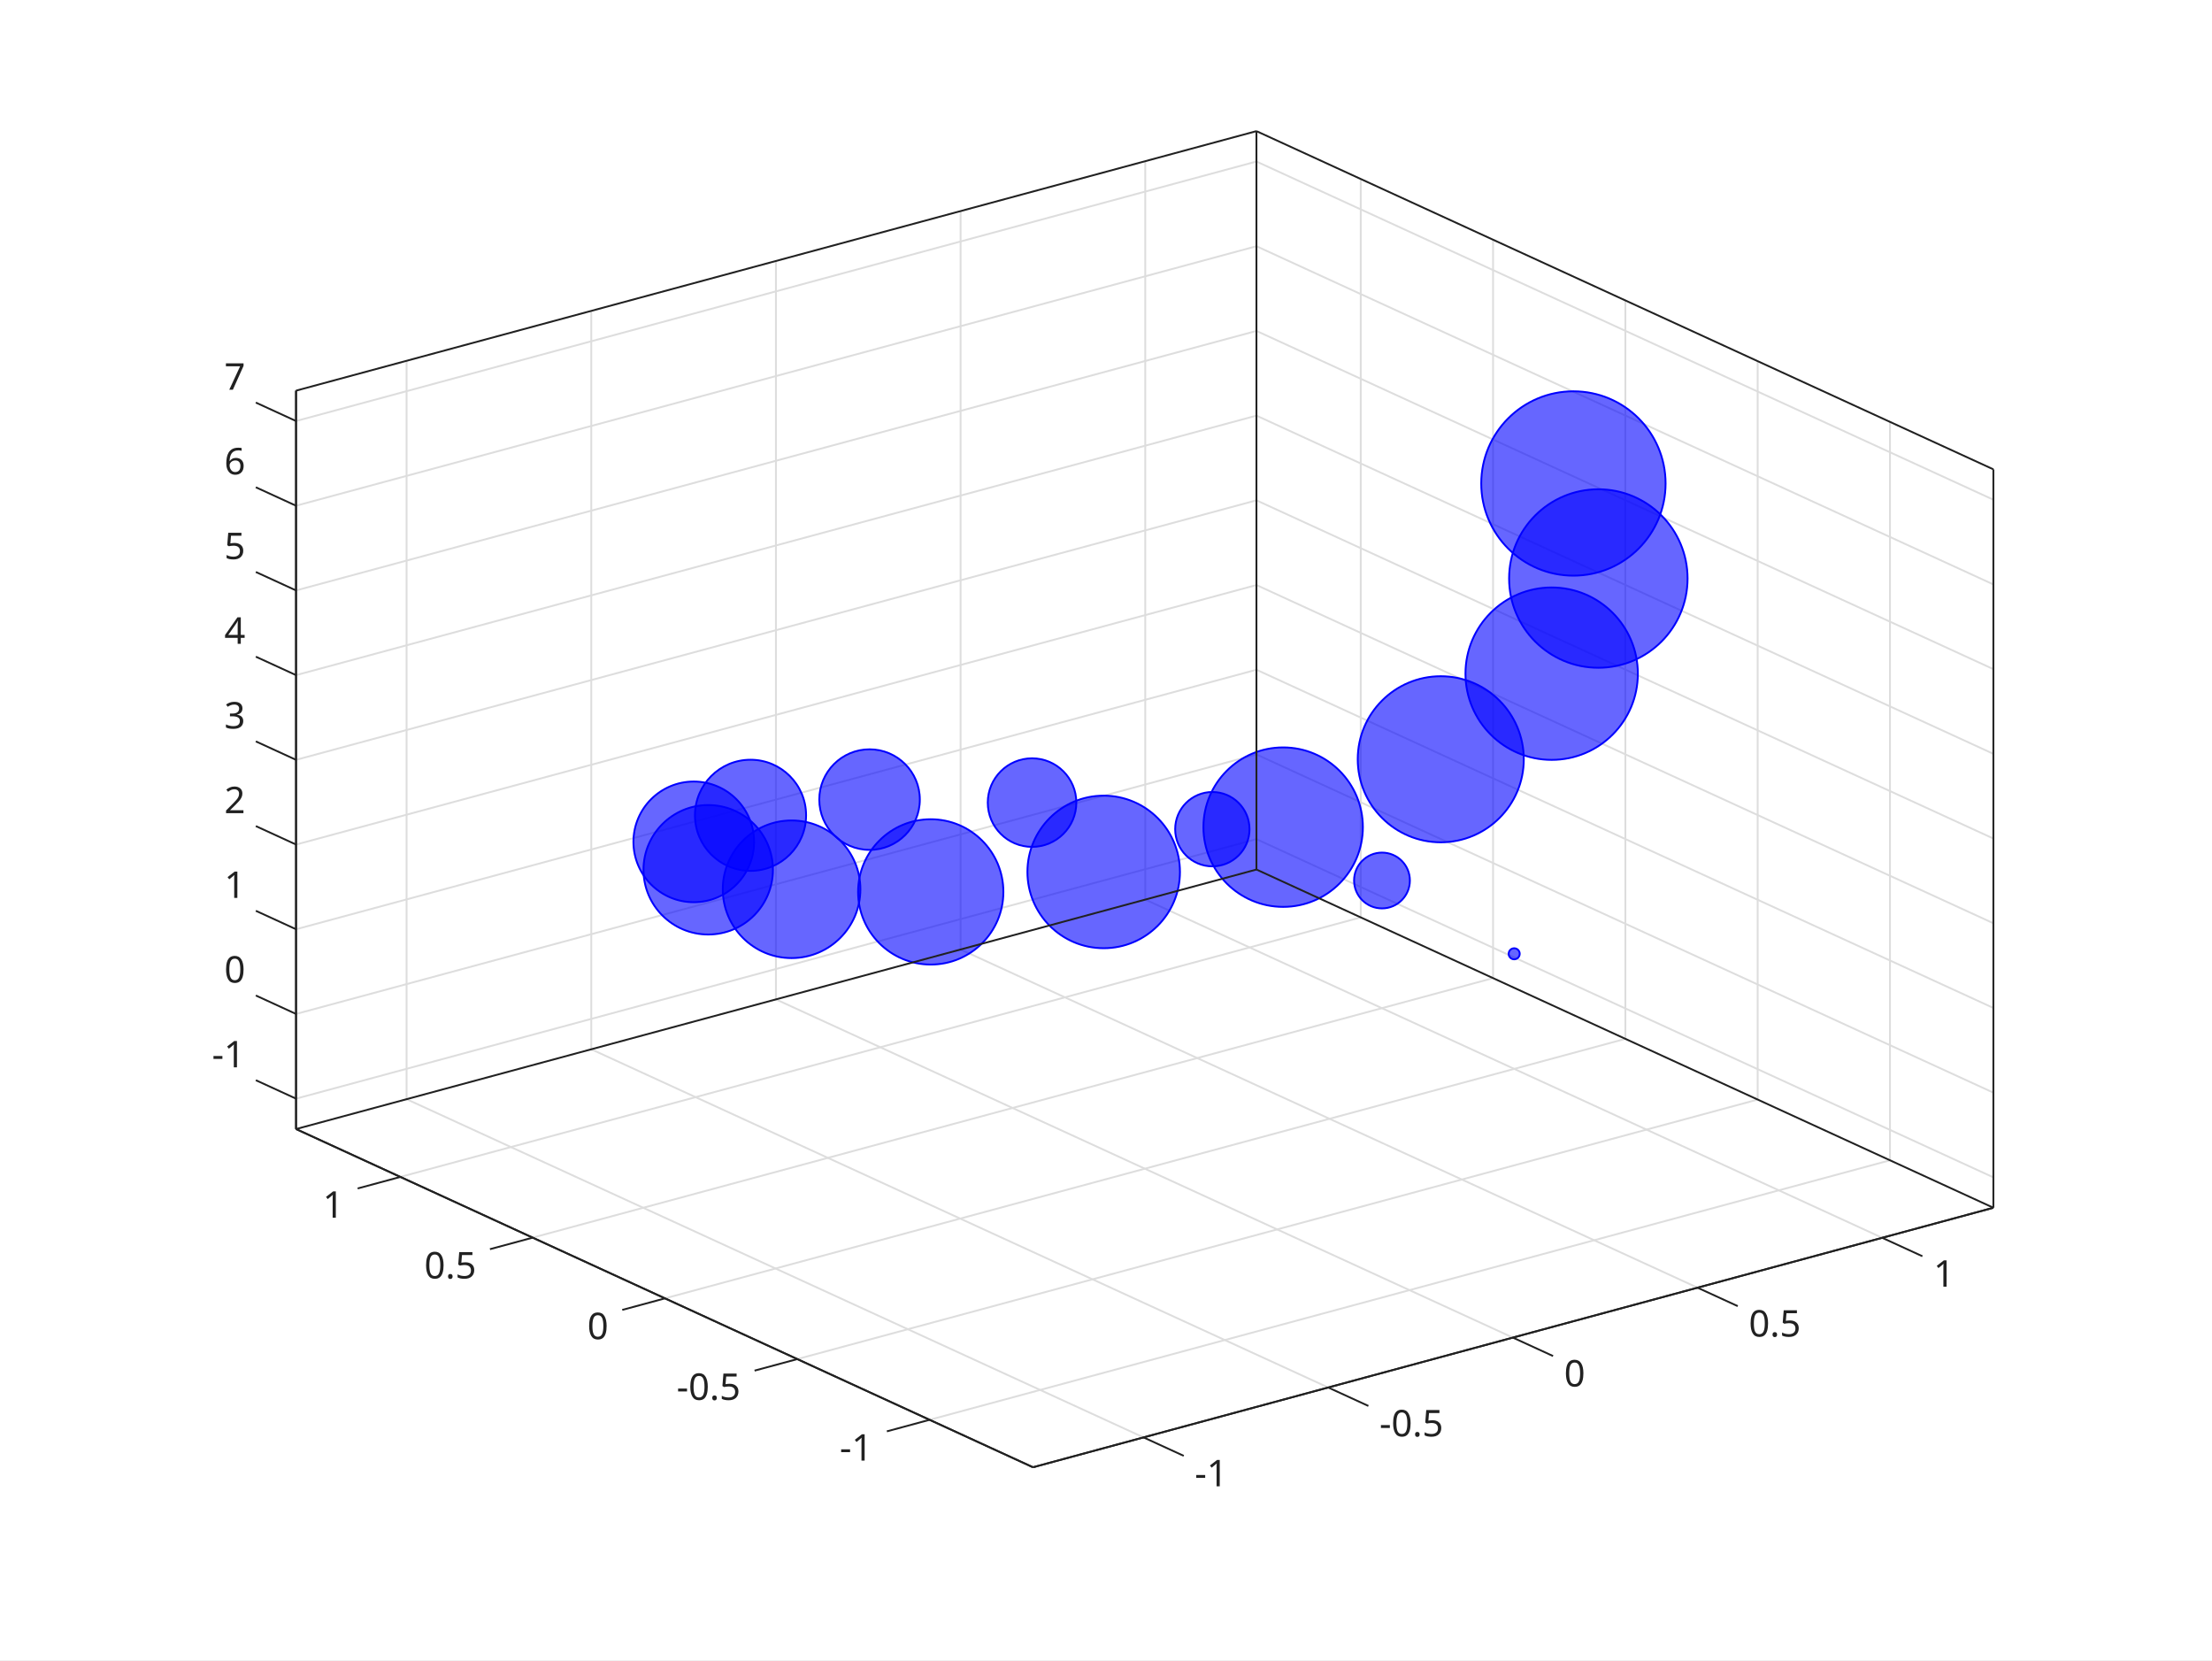
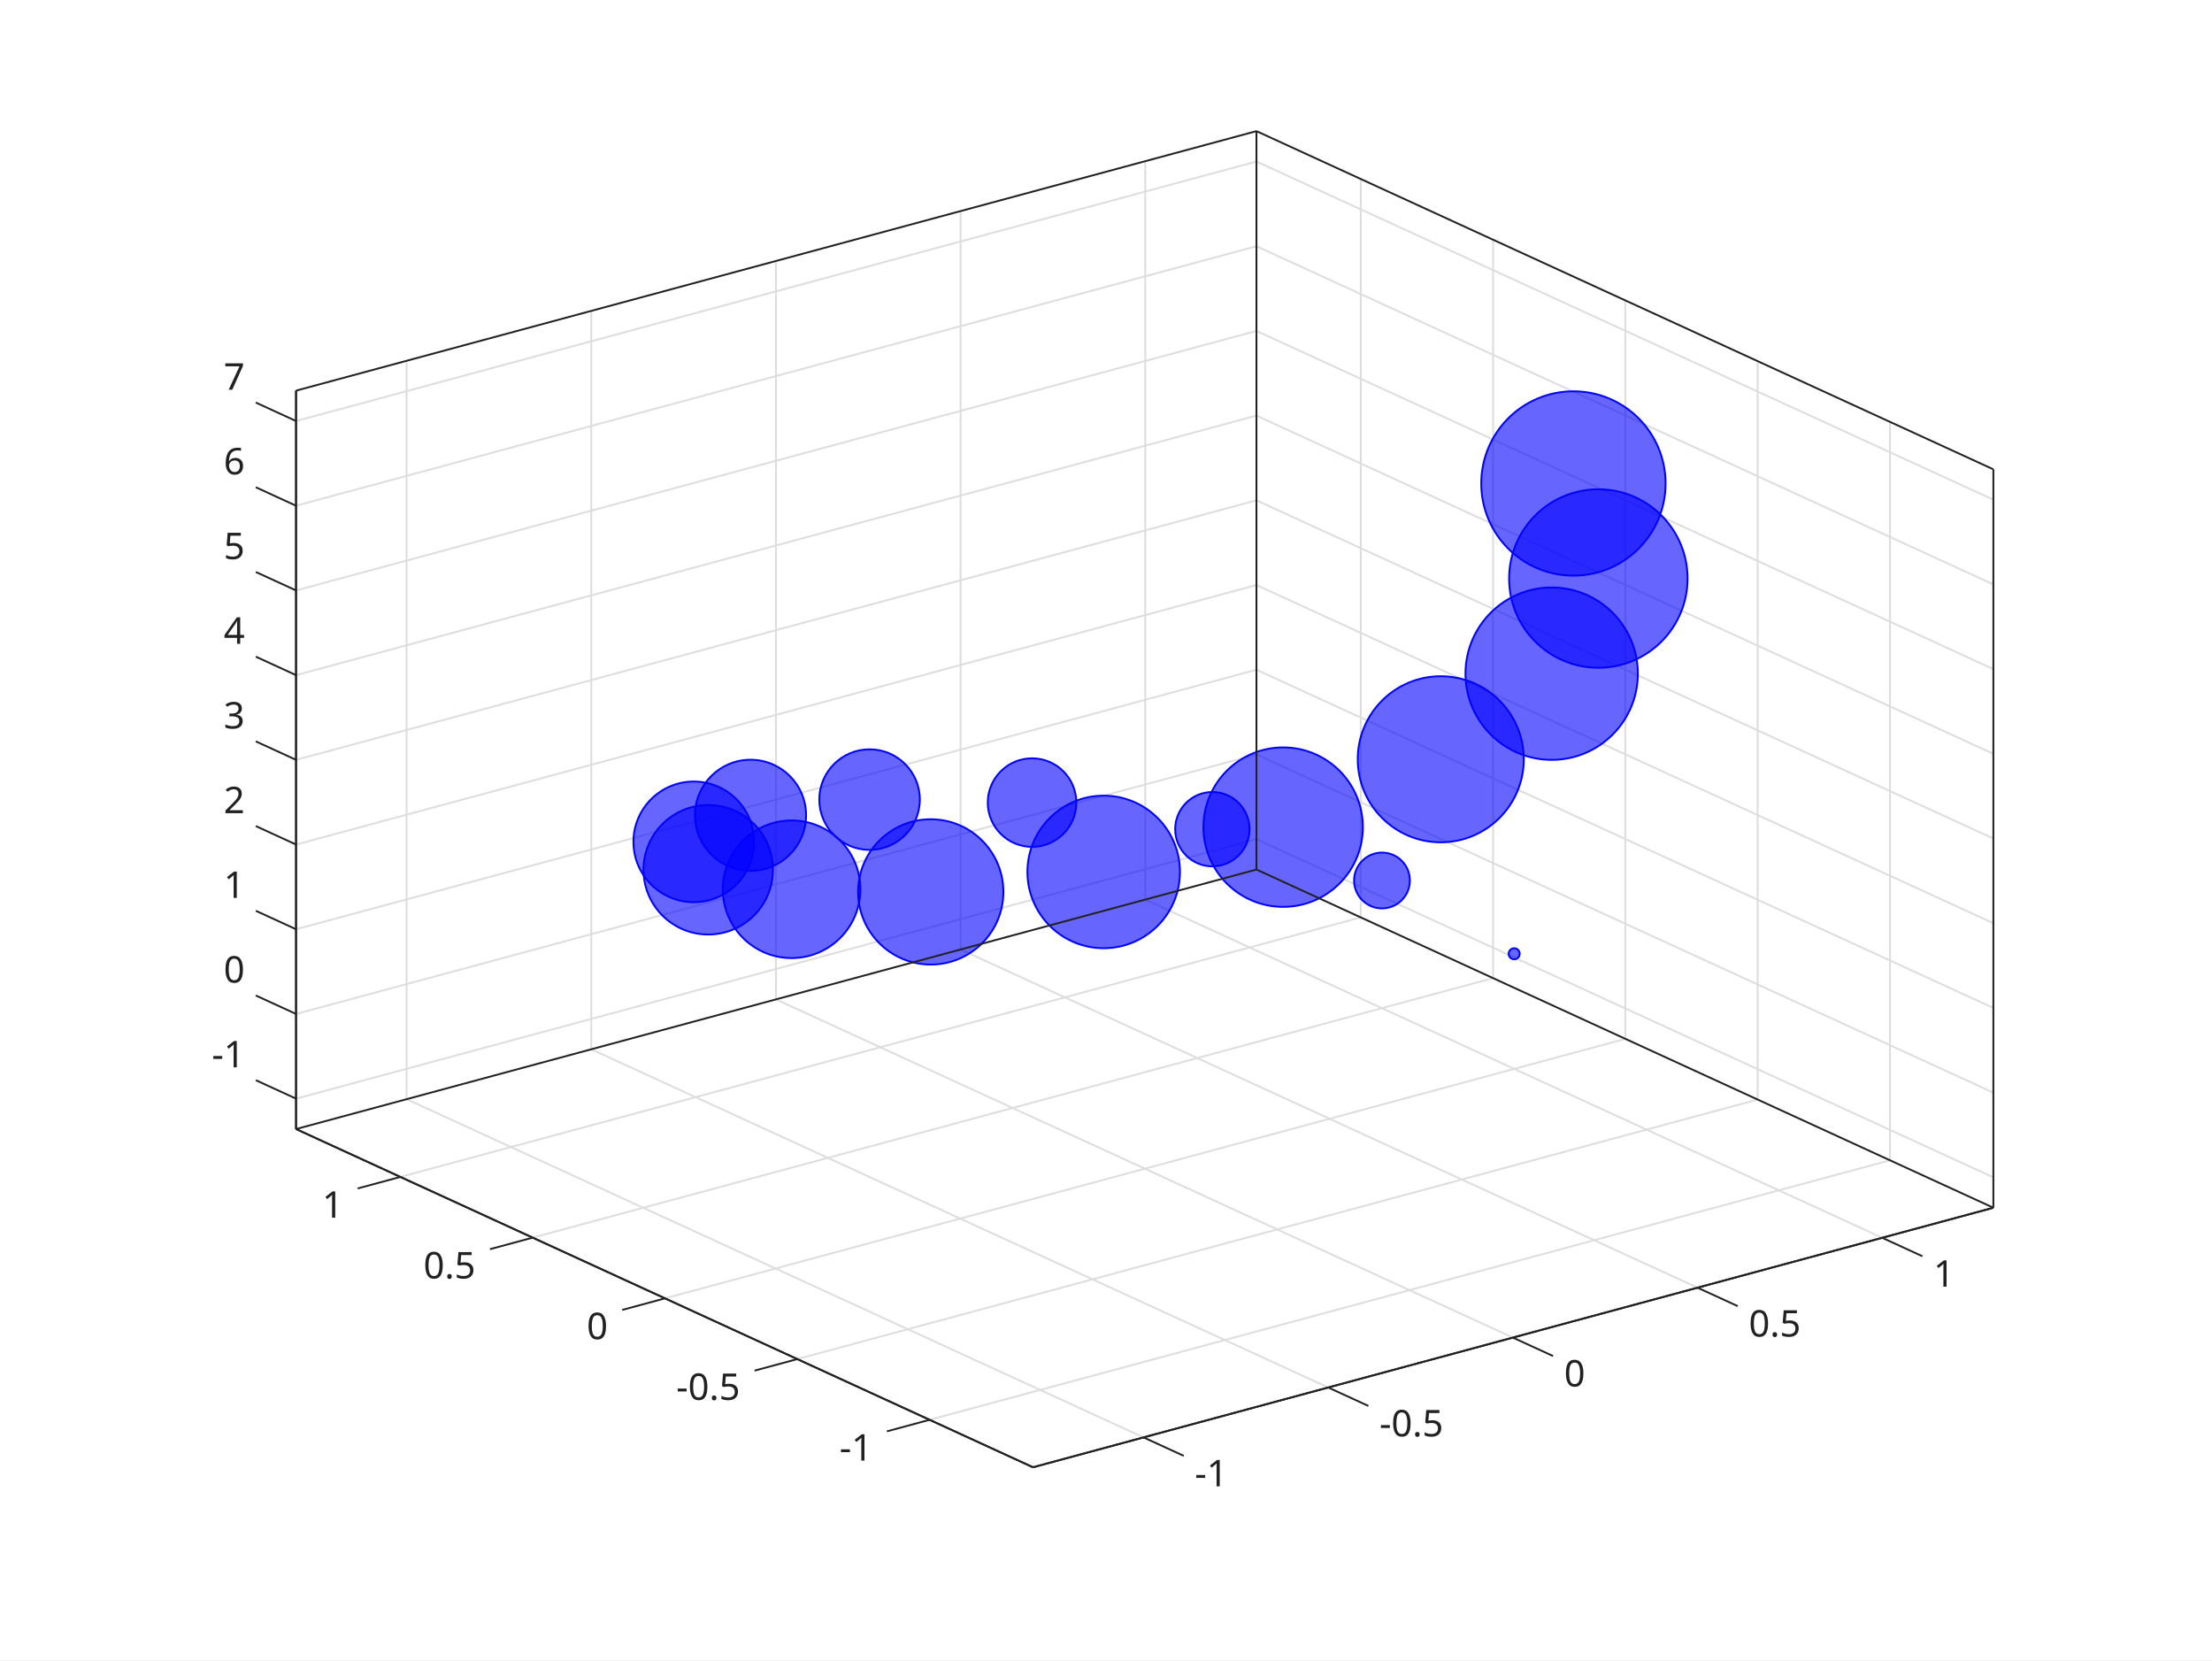
<svg xmlns="http://www.w3.org/2000/svg" width="800" height="600.32" viewBox="0 0 1250 938">
  <rect x="0" y="0" width="1250" height="938" fill="#ffffff" />
  <rect x="0" y="0" width="1250" height="937.5" fill="rgba(255,255,255,1)" />
  <polygon points="167.296,637.937 583.737,829.038 1126.45,682.401 " fill="rgba(255,255,255,1)" />
  <polygon points="167.296,637.937 1126.45,682.401 1126.45,265.188 " fill="rgba(255,255,255,1)" />
  <polygon points="167.296,637.937 1126.45,265.188 710.013,74.087 " fill="rgba(255,255,255,1)" />
  <polygon points="167.296,637.937 710.013,74.087 167.296,220.724 " fill="rgba(255,255,255,1)" />
  <line x1="646.205" y1="812.16" x2="229.764" y2="621.058" stroke="rgba(221,221,221,1)" stroke-width="1.042" />
  <line x1="229.764" y1="621.058" x2="229.764" y2="203.846" stroke="rgba(221,221,221,1)" stroke-width="1.042" />
  <line x1="750.561" y1="783.963" x2="334.12" y2="592.862" stroke="rgba(221,221,221,1)" stroke-width="1.042" />
  <line x1="334.12" y1="592.862" x2="334.12" y2="175.65" stroke="rgba(221,221,221,1)" stroke-width="1.042" />
  <line x1="854.918" y1="755.767" x2="438.476" y2="564.666" stroke="rgba(221,221,221,1)" stroke-width="1.042" />
  <line x1="438.476" y1="564.666" x2="438.476" y2="147.454" stroke="rgba(221,221,221,1)" stroke-width="1.042" />
  <line x1="959.274" y1="727.571" x2="542.833" y2="536.47" stroke="rgba(221,221,221,1)" stroke-width="1.042" />
  <line x1="542.833" y1="536.47" x2="542.833" y2="119.258" stroke="rgba(221,221,221,1)" stroke-width="1.042" />
  <line x1="1063.63" y1="699.375" x2="647.189" y2="508.274" stroke="rgba(221,221,221,1)" stroke-width="1.042" />
  <line x1="647.189" y1="508.274" x2="647.189" y2="91.062" stroke="rgba(221,221,221,1)" stroke-width="1.042" />
  <line x1="525.305" y1="802.224" x2="1068.02" y2="655.587" stroke="rgba(221,221,221,1)" stroke-width="1.042" />
  <line x1="1068.02" y1="655.587" x2="1068.02" y2="238.374" stroke="rgba(221,221,221,1)" stroke-width="1.042" />
  <line x1="450.538" y1="767.914" x2="993.255" y2="621.277" stroke="rgba(221,221,221,1)" stroke-width="1.042" />
  <line x1="993.255" y1="621.277" x2="993.255" y2="204.065" stroke="rgba(221,221,221,1)" stroke-width="1.042" />
  <line x1="375.771" y1="733.604" x2="918.488" y2="586.967" stroke="rgba(221,221,221,1)" stroke-width="1.042" />
  <line x1="918.488" y1="586.967" x2="918.488" y2="169.755" stroke="rgba(221,221,221,1)" stroke-width="1.042" />
  <line x1="301.005" y1="699.294" x2="843.722" y2="552.657" stroke="rgba(221,221,221,1)" stroke-width="1.042" />
  <line x1="843.722" y1="552.657" x2="843.722" y2="135.445" stroke="rgba(221,221,221,1)" stroke-width="1.042" />
  <line x1="226.238" y1="664.985" x2="768.955" y2="518.348" stroke="rgba(221,221,221,1)" stroke-width="1.042" />
  <line x1="768.955" y1="518.348" x2="768.955" y2="101.135" stroke="rgba(221,221,221,1)" stroke-width="1.042" />
  <line x1="167.296" y1="620.767" x2="710.013" y2="474.13" stroke="rgba(221,221,221,1)" stroke-width="1.042" />
  <line x1="1126.45" y1="665.231" x2="710.013" y2="474.13" stroke="rgba(221,221,221,1)" stroke-width="1.042" />
  <line x1="167.296" y1="572.908" x2="710.013" y2="426.271" stroke="rgba(221,221,221,1)" stroke-width="1.042" />
  <line x1="1126.45" y1="617.372" x2="710.013" y2="426.271" stroke="rgba(221,221,221,1)" stroke-width="1.042" />
  <line x1="167.296" y1="525.049" x2="710.013" y2="378.412" stroke="rgba(221,221,221,1)" stroke-width="1.042" />
  <line x1="1126.45" y1="569.513" x2="710.013" y2="378.412" stroke="rgba(221,221,221,1)" stroke-width="1.042" />
  <line x1="167.296" y1="477.19" x2="710.013" y2="330.553" stroke="rgba(221,221,221,1)" stroke-width="1.042" />
  <line x1="1126.45" y1="521.654" x2="710.013" y2="330.553" stroke="rgba(221,221,221,1)" stroke-width="1.042" />
  <line x1="167.296" y1="429.33" x2="710.013" y2="282.693" stroke="rgba(221,221,221,1)" stroke-width="1.042" />
  <line x1="1126.45" y1="473.795" x2="710.013" y2="282.693" stroke="rgba(221,221,221,1)" stroke-width="1.042" />
  <line x1="167.296" y1="381.471" x2="710.013" y2="234.834" stroke="rgba(221,221,221,1)" stroke-width="1.042" />
  <line x1="1126.45" y1="425.935" x2="710.013" y2="234.834" stroke="rgba(221,221,221,1)" stroke-width="1.042" />
  <line x1="167.296" y1="333.612" x2="710.013" y2="186.975" stroke="rgba(221,221,221,1)" stroke-width="1.042" />
  <line x1="1126.45" y1="378.076" x2="710.013" y2="186.975" stroke="rgba(221,221,221,1)" stroke-width="1.042" />
  <line x1="167.296" y1="285.753" x2="710.013" y2="139.116" stroke="rgba(221,221,221,1)" stroke-width="1.042" />
  <line x1="1126.45" y1="330.217" x2="710.013" y2="139.116" stroke="rgba(221,221,221,1)" stroke-width="1.042" />
  <line x1="167.296" y1="237.894" x2="710.013" y2="91.257" stroke="rgba(221,221,221,1)" stroke-width="1.042" />
  <line x1="1126.45" y1="282.358" x2="710.013" y2="91.257" stroke="rgba(221,221,221,1)" stroke-width="1.042" />
  <circle cx="855.665" cy="538.913" r="3.125" fill="rgba(0,0,255,0.6)" stroke="rgba(0,0,255,1)" stroke-width="1.042" />
  <circle cx="780.958" cy="497.499" r="15.766" fill="rgba(0,0,255,0.6)" stroke="rgba(0,0,255,1)" stroke-width="1.042" />
  <circle cx="685.095" cy="468.504" r="21.002" fill="rgba(0,0,255,0.6)" stroke="rgba(0,0,255,1)" stroke-width="1.042" />
  <circle cx="583.21" cy="453.484" r="25.02" fill="rgba(0,0,255,0.6)" stroke="rgba(0,0,255,1)" stroke-width="1.042" />
  <circle cx="491.388" cy="451.787" r="28.407" fill="rgba(0,0,255,0.6)" stroke="rgba(0,0,255,1)" stroke-width="1.042" />
  <circle cx="424.126" cy="460.659" r="31.391" fill="rgba(0,0,255,0.6)" stroke="rgba(0,0,255,1)" stroke-width="1.042" />
  <circle cx="392.044" cy="475.676" r="34.089" fill="rgba(0,0,255,0.6)" stroke="rgba(0,0,255,1)" stroke-width="1.042" />
  <circle cx="400.206" cy="491.447" r="36.57" fill="rgba(0,0,255,0.6)" stroke="rgba(0,0,255,1)" stroke-width="1.042" />
  <circle cx="447.324" cy="502.457" r="38.879" fill="rgba(0,0,255,0.6)" stroke="rgba(0,0,255,1)" stroke-width="1.042" />
  <circle cx="525.959" cy="503.948" r="41.048" fill="rgba(0,0,255,0.6)" stroke="rgba(0,0,255,1)" stroke-width="1.042" />
  <circle cx="623.696" cy="492.66" r="43.099" fill="rgba(0,0,255,0.6)" stroke="rgba(0,0,255,1)" stroke-width="1.042" />
  <circle cx="725.104" cy="467.354" r="45.05" fill="rgba(0,0,255,0.6)" stroke="rgba(0,0,255,1)" stroke-width="1.042" />
  <circle cx="814.174" cy="429.003" r="46.915" fill="rgba(0,0,255,0.6)" stroke="rgba(0,0,255,1)" stroke-width="1.042" />
  <circle cx="876.843" cy="380.639" r="48.703" fill="rgba(0,0,255,0.6)" stroke="rgba(0,0,255,1)" stroke-width="1.042" />
  <circle cx="903.218" cy="326.875" r="50.423" fill="rgba(0,0,255,0.6)" stroke="rgba(0,0,255,1)" stroke-width="1.042" />
  <circle cx="889.134" cy="273.177" r="52.083" fill="rgba(0,0,255,0.6)" stroke="rgba(0,0,255,1)" stroke-width="1.042" />
  <line x1="583.737" y1="829.038" x2="1126.45" y2="682.401" stroke="rgba(33,33,33,1)" stroke-width="1.042" />
  <line x1="167.296" y1="637.937" x2="710.013" y2="491.3" stroke="rgba(33,33,33,1)" stroke-width="1.042" />
  <line x1="167.296" y1="220.724" x2="710.013" y2="74.087" stroke="rgba(33,33,33,1)" stroke-width="1.042" />
  <line x1="583.737" y1="829.038" x2="167.296" y2="637.937" stroke="rgba(33,33,33,1)" stroke-width="1.042" />
  <line x1="1126.45" y1="682.401" x2="710.013" y2="491.3" stroke="rgba(33,33,33,1)" stroke-width="1.042" />
  <line x1="1126.45" y1="265.188" x2="710.013" y2="74.087" stroke="rgba(33,33,33,1)" stroke-width="1.042" />
  <line x1="1126.45" y1="682.401" x2="1126.45" y2="265.188" stroke="rgba(33,33,33,1)" stroke-width="1.042" />
  <line x1="710.013" y1="491.3" x2="710.013" y2="74.087" stroke="rgba(33,33,33,1)" stroke-width="1.042" />
  <line x1="167.296" y1="637.937" x2="167.296" y2="220.724" stroke="rgba(33,33,33,1)" stroke-width="1.042" />
  <line x1="583.737" y1="829.038" x2="167.296" y2="637.937" stroke="rgba(33,33,33,1)" stroke-width="1.042" />
  <line x1="167.296" y1="637.937" x2="167.296" y2="220.724" stroke="rgba(33,33,33,1)" stroke-width="1.042" />
  <line x1="583.737" y1="829.038" x2="1126.45" y2="682.401" stroke="rgba(33,33,33,1)" stroke-width="1.042" />
  <line x1="646.205" y1="812.16" x2="668.927" y2="822.586" stroke="rgba(33,33,33,1)" stroke-width="1.042" />
  <line x1="750.561" y1="783.963" x2="773.283" y2="794.39" stroke="rgba(33,33,33,1)" stroke-width="1.042" />
  <line x1="854.918" y1="755.767" x2="877.64" y2="766.194" stroke="rgba(33,33,33,1)" stroke-width="1.042" />
  <line x1="959.274" y1="727.571" x2="981.996" y2="737.998" stroke="rgba(33,33,33,1)" stroke-width="1.042" />
  <line x1="1063.63" y1="699.375" x2="1086.35" y2="709.802" stroke="rgba(33,33,33,1)" stroke-width="1.042" />
  <text x="675.174" y="839.788" fill="rgba(33,33,33,1)" font-size="20.833" font-family="sans-serif" text-anchor="start">-1</text>
  <text x="779.53" y="811.592" fill="rgba(33,33,33,1)" font-size="20.833" font-family="sans-serif" text-anchor="start">-0.5</text>
  <text x="883.886" y="783.396" fill="rgba(33,33,33,1)" font-size="20.833" font-family="sans-serif" text-anchor="start">0</text>
  <text x="988.243" y="755.2" fill="rgba(33,33,33,1)" font-size="20.833" font-family="sans-serif" text-anchor="start">0.5</text>
  <text x="1092.6" y="727.004" fill="rgba(33,33,33,1)" font-size="20.833" font-family="sans-serif" text-anchor="start">1</text>
  <line x1="525.305" y1="802.224" x2="501.17" y2="808.745" stroke="rgba(33,33,33,1)" stroke-width="1.042" />
  <line x1="450.538" y1="767.914" x2="426.404" y2="774.435" stroke="rgba(33,33,33,1)" stroke-width="1.042" />
  <line x1="375.771" y1="733.604" x2="351.637" y2="740.125" stroke="rgba(33,33,33,1)" stroke-width="1.042" />
  <line x1="301.005" y1="699.294" x2="276.87" y2="705.815" stroke="rgba(33,33,33,1)" stroke-width="1.042" />
  <line x1="226.238" y1="664.985" x2="202.103" y2="671.506" stroke="rgba(33,33,33,1)" stroke-width="1.042" />
-   <text x="474.505" y="825.279" fill="rgba(33,33,33,1)" font-size="20.833" font-family="sans-serif" text-anchor="start">-1</text>
-   <text x="382.364" y="790.97" fill="rgba(33,33,33,1)" font-size="20.833" font-family="sans-serif" text-anchor="start">-0.5</text>
-   <text x="331.91" y="756.66" fill="rgba(33,33,33,1)" font-size="20.833" font-family="sans-serif" text-anchor="start">0</text>
-   <text x="239.768" y="722.35" fill="rgba(33,33,33,1)" font-size="20.833" font-family="sans-serif" text-anchor="start">0.5</text>
-   <text x="182.376" y="688.04" fill="rgba(33,33,33,1)" font-size="20.833" font-family="sans-serif" text-anchor="start">1</text>
+   <text x="493.03" y="825.279" fill="rgba(33,33,33,1)" font-size="20.833" font-family="sans-serif" text-anchor="end">-1</text>
+   <text x="418.263" y="790.97" fill="rgba(33,33,33,1)" font-size="20.833" font-family="sans-serif" text-anchor="end">-0.5</text>
+   <text x="343.496" y="756.66" fill="rgba(33,33,33,1)" font-size="20.833" font-family="sans-serif" text-anchor="end">0</text>
+   <text x="268.729" y="722.35" fill="rgba(33,33,33,1)" font-size="20.833" font-family="sans-serif" text-anchor="end">0.5</text>
+   <text x="193.963" y="688.04" fill="rgba(33,33,33,1)" font-size="20.833" font-family="sans-serif" text-anchor="end">1</text>
  <line x1="167.296" y1="620.767" x2="144.574" y2="610.341" stroke="rgba(33,33,33,1)" stroke-width="1.042" />
  <line x1="167.296" y1="572.908" x2="144.574" y2="562.481" stroke="rgba(33,33,33,1)" stroke-width="1.042" />
  <line x1="167.296" y1="525.049" x2="144.574" y2="514.622" stroke="rgba(33,33,33,1)" stroke-width="1.042" />
  <line x1="167.296" y1="477.19" x2="144.574" y2="466.763" stroke="rgba(33,33,33,1)" stroke-width="1.042" />
  <line x1="167.296" y1="429.33" x2="144.574" y2="418.904" stroke="rgba(33,33,33,1)" stroke-width="1.042" />
  <line x1="167.296" y1="381.471" x2="144.574" y2="371.044" stroke="rgba(33,33,33,1)" stroke-width="1.042" />
  <line x1="167.296" y1="333.612" x2="144.574" y2="323.185" stroke="rgba(33,33,33,1)" stroke-width="1.042" />
  <line x1="167.296" y1="285.753" x2="144.574" y2="275.326" stroke="rgba(33,33,33,1)" stroke-width="1.042" />
  <line x1="167.296" y1="237.894" x2="144.574" y2="227.467" stroke="rgba(33,33,33,1)" stroke-width="1.042" />
-   <text x="119.803" y="603.059" fill="rgba(33,33,33,1)" font-size="20.833" font-family="sans-serif" text-anchor="start">-1</text>
-   <text x="126.741" y="555.2" fill="rgba(33,33,33,1)" font-size="20.833" font-family="sans-serif" text-anchor="start">0</text>
-   <text x="126.741" y="507.341" fill="rgba(33,33,33,1)" font-size="20.833" font-family="sans-serif" text-anchor="start">1</text>
-   <text x="126.741" y="459.481" fill="rgba(33,33,33,1)" font-size="20.833" font-family="sans-serif" text-anchor="start">2</text>
-   <text x="126.741" y="411.622" fill="rgba(33,33,33,1)" font-size="20.833" font-family="sans-serif" text-anchor="start">3</text>
-   <text x="126.741" y="363.763" fill="rgba(33,33,33,1)" font-size="20.833" font-family="sans-serif" text-anchor="start">4</text>
-   <text x="126.741" y="315.904" fill="rgba(33,33,33,1)" font-size="20.833" font-family="sans-serif" text-anchor="start">5</text>
-   <text x="126.741" y="268.045" fill="rgba(33,33,33,1)" font-size="20.833" font-family="sans-serif" text-anchor="start">6</text>
-   <text x="126.741" y="220.185" fill="rgba(33,33,33,1)" font-size="20.833" font-family="sans-serif" text-anchor="start">7</text>
+   <text x="138.327" y="603.059" fill="rgba(33,33,33,1)" font-size="20.833" font-family="sans-serif" text-anchor="end">-1</text>
+   <text x="138.327" y="555.2" fill="rgba(33,33,33,1)" font-size="20.833" font-family="sans-serif" text-anchor="end">0</text>
+   <text x="138.327" y="507.341" fill="rgba(33,33,33,1)" font-size="20.833" font-family="sans-serif" text-anchor="end">1</text>
+   <text x="138.327" y="459.481" fill="rgba(33,33,33,1)" font-size="20.833" font-family="sans-serif" text-anchor="end">2</text>
+   <text x="138.327" y="411.622" fill="rgba(33,33,33,1)" font-size="20.833" font-family="sans-serif" text-anchor="end">3</text>
+   <text x="138.327" y="363.763" fill="rgba(33,33,33,1)" font-size="20.833" font-family="sans-serif" text-anchor="end">4</text>
+   <text x="138.327" y="315.904" fill="rgba(33,33,33,1)" font-size="20.833" font-family="sans-serif" text-anchor="end">5</text>
+   <text x="138.327" y="268.045" fill="rgba(33,33,33,1)" font-size="20.833" font-family="sans-serif" text-anchor="end">6</text>
+   <text x="138.327" y="220.185" fill="rgba(33,33,33,1)" font-size="20.833" font-family="sans-serif" text-anchor="end">7</text>
</svg>
